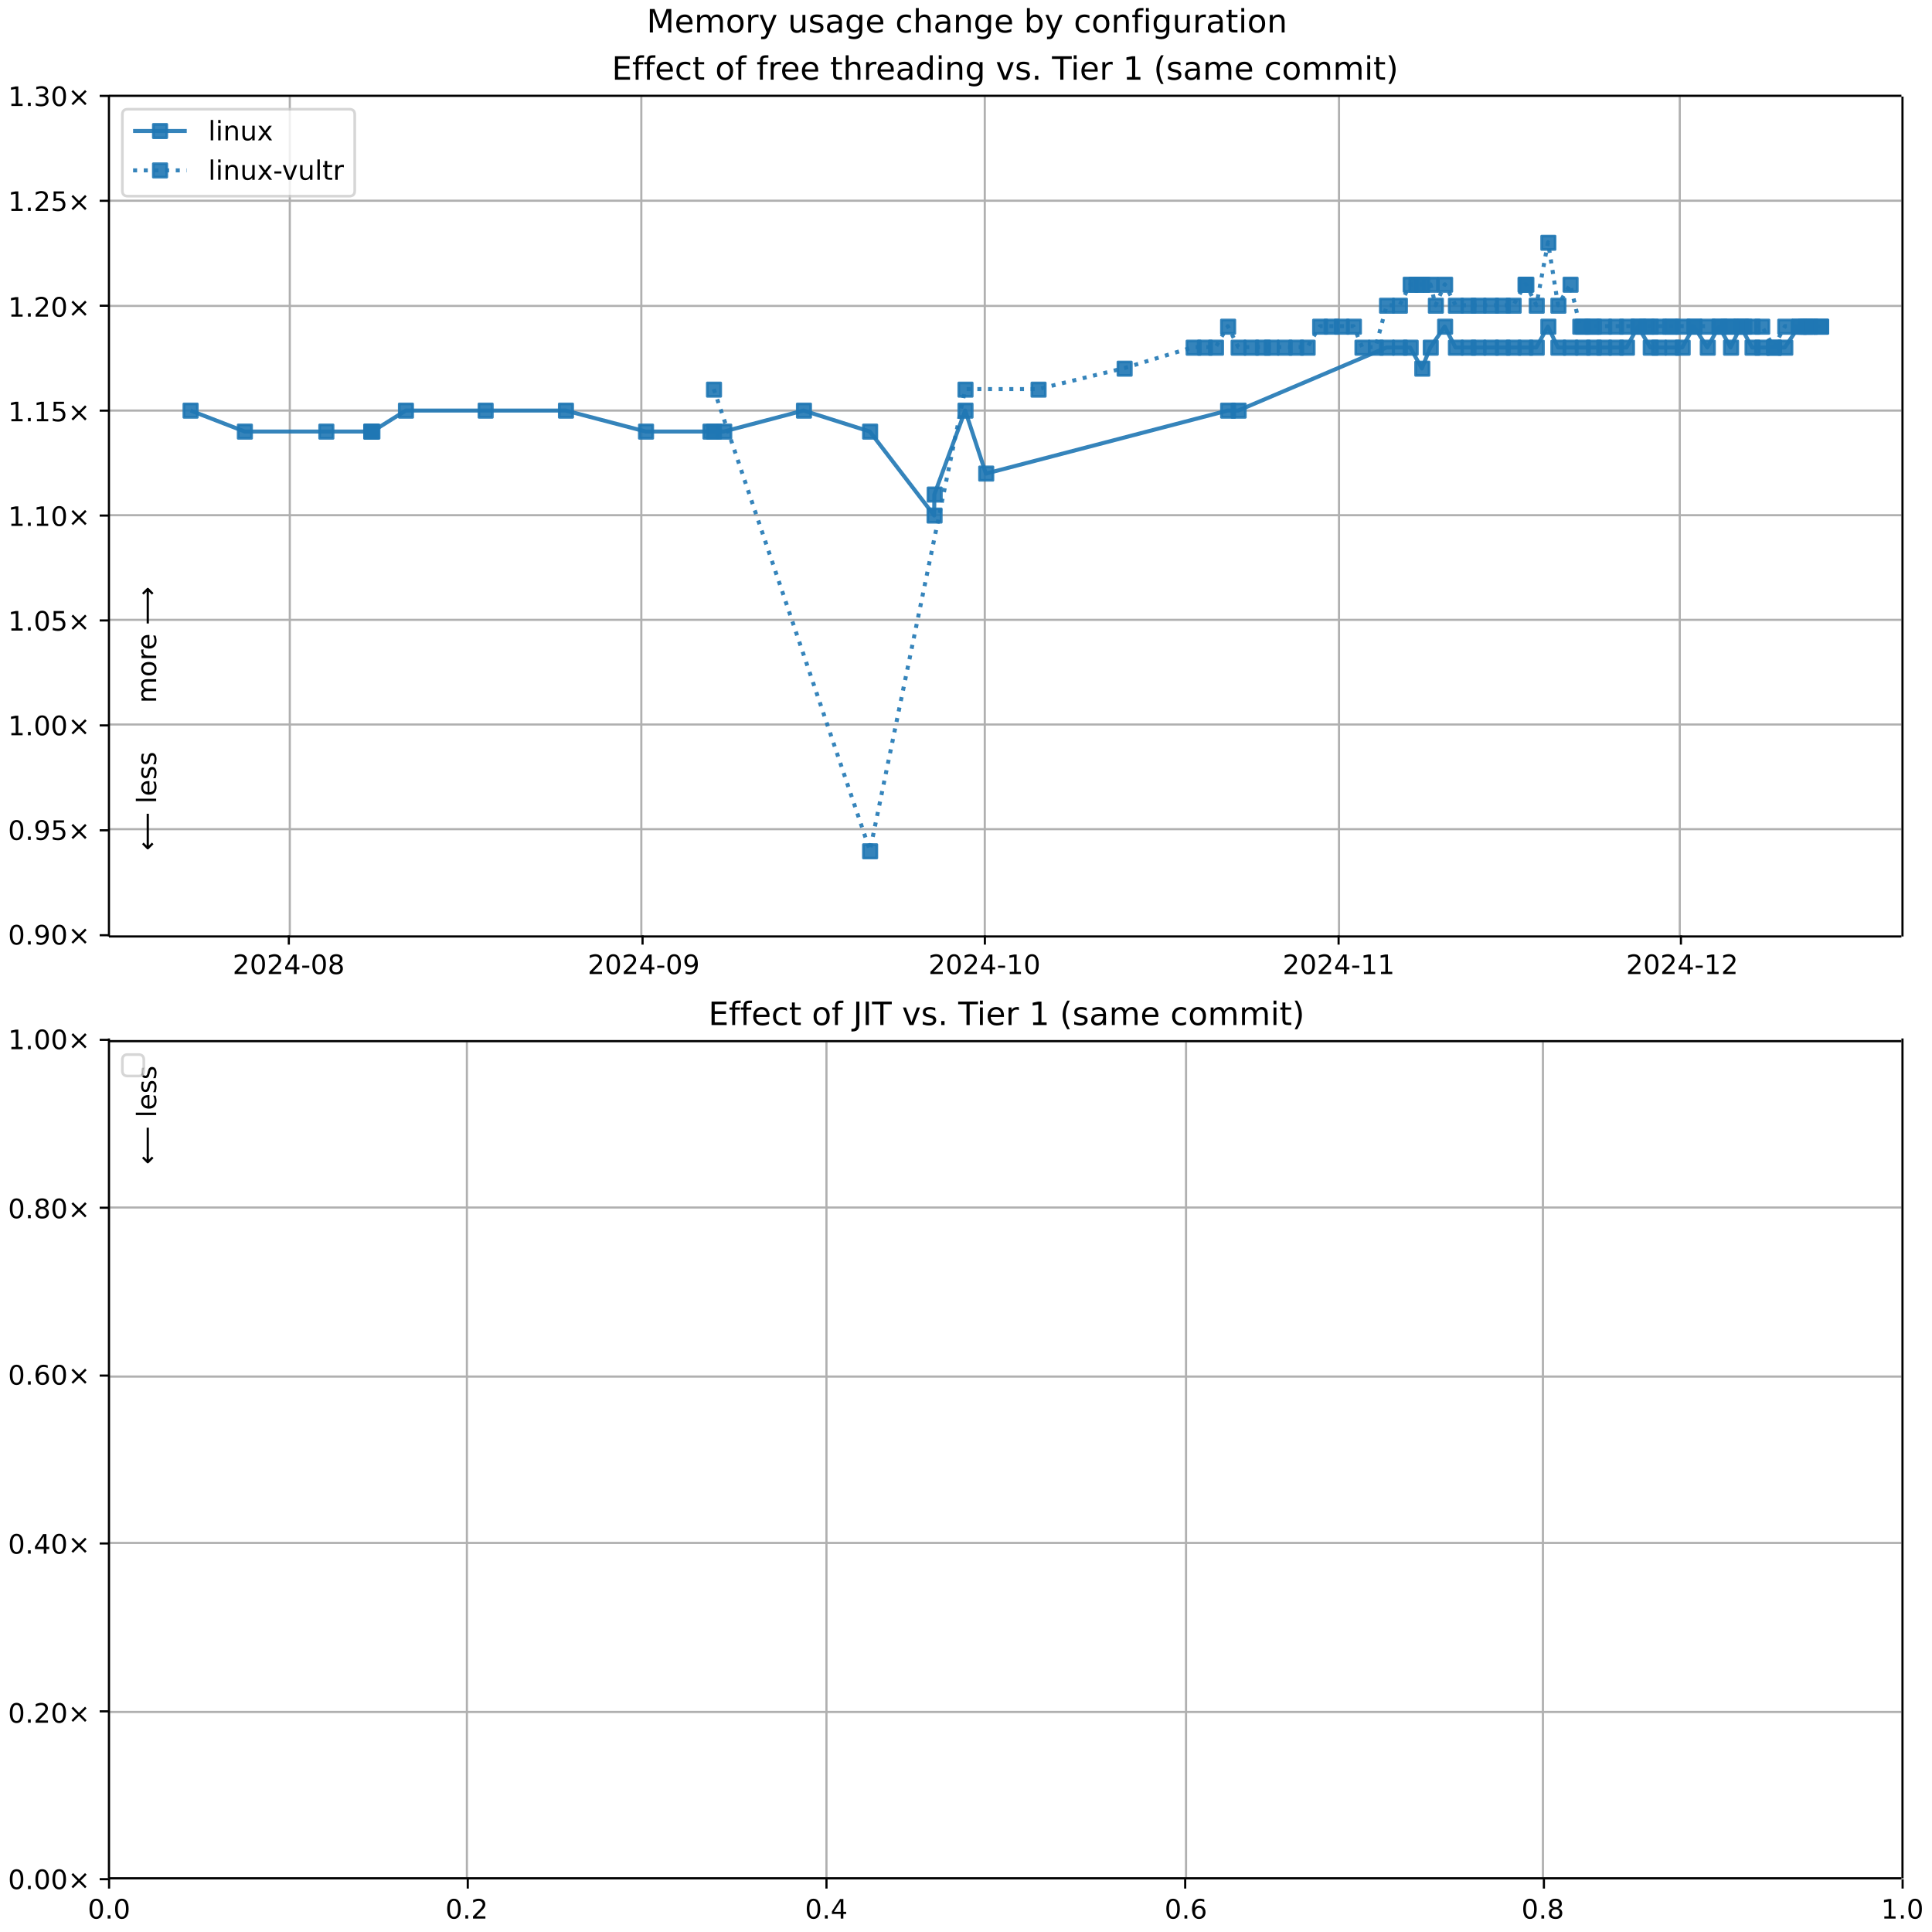
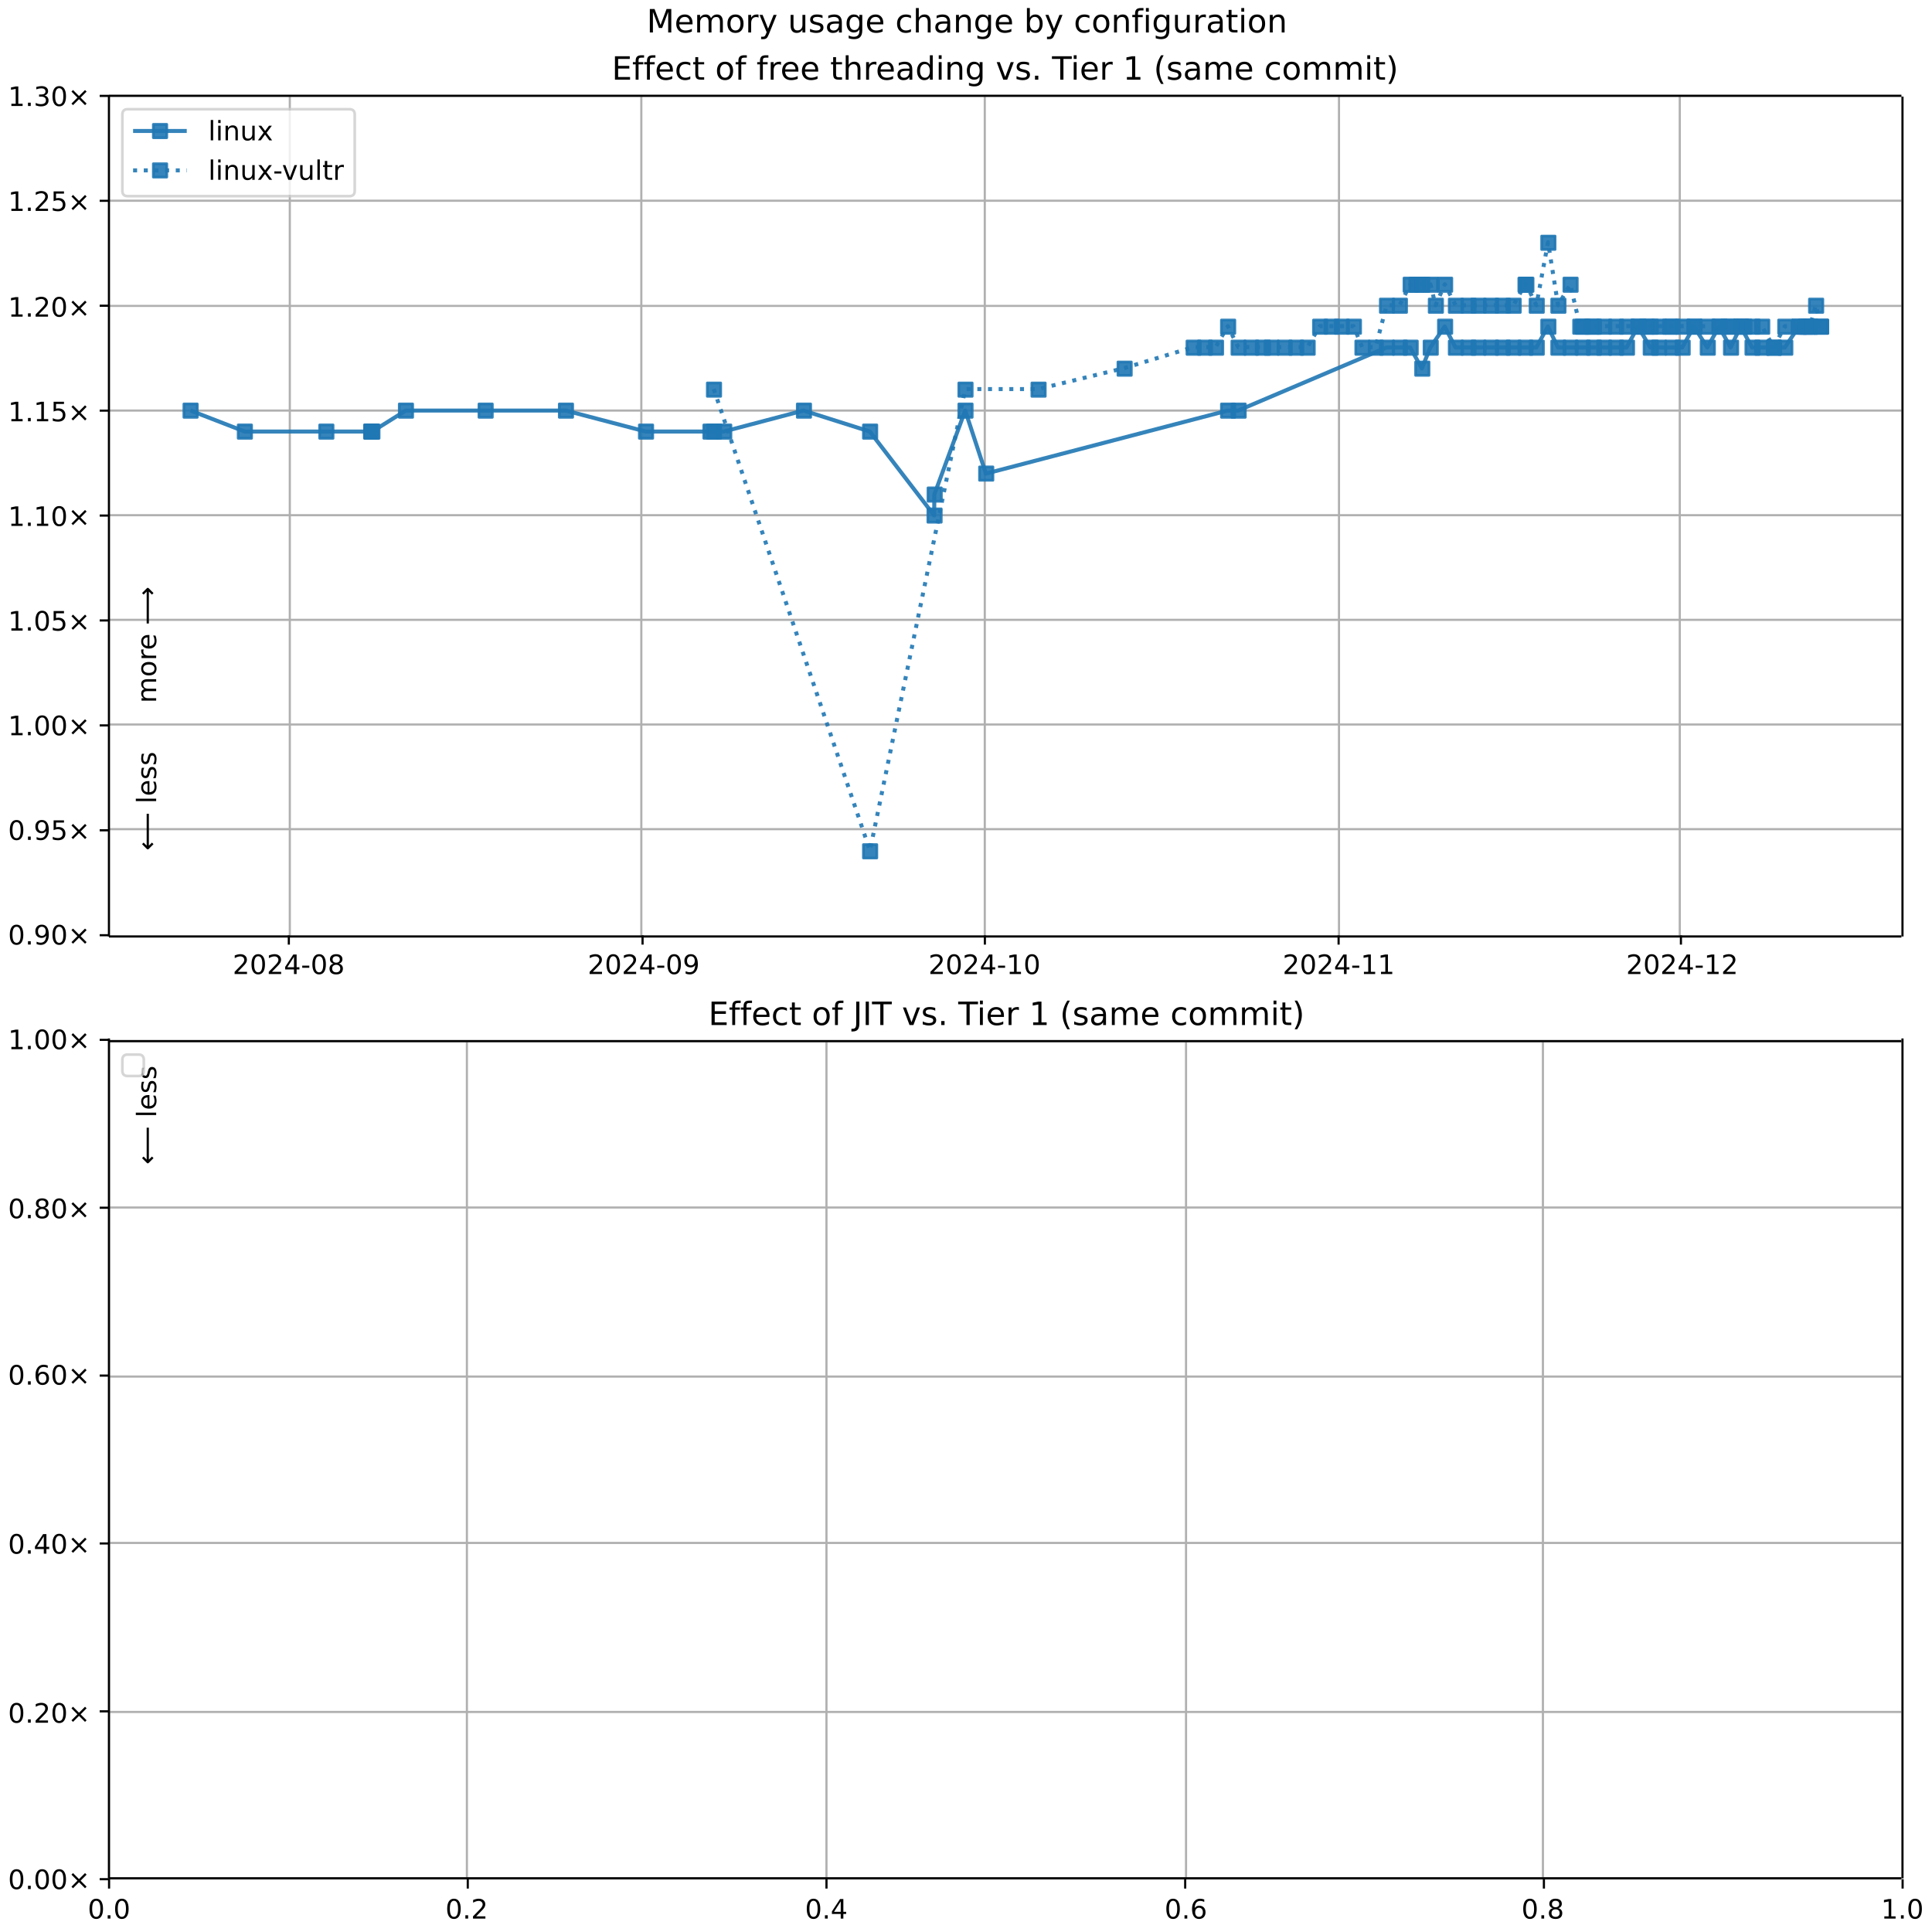
<svg xmlns="http://www.w3.org/2000/svg" xmlns:xlink="http://www.w3.org/1999/xlink" width="720pt" height="720pt" version="1.1" viewBox="0 0 720 720">
  <defs>
    <style type="text/css">*{stroke-linejoin: round; stroke-linecap: butt}</style>
  </defs>
  <path d="m0 720h720v-720h-720z" fill="#fff" />
  <path d="m40.6 349h668v-313h-668z" fill="#fff" />
  <path d="m108 349v-313" clip-path="url(#d)" fill="none" stroke="#b0b0b0" stroke-linecap="square" stroke-width=".8" />
  <defs>
    <path id="k" d="m0 0v3.5" stroke="#000" stroke-width=".8" />
  </defs>
  <use x="107.639" y="348.529" stroke="#000000" stroke-width=".8" xlink:href="#k" />
  <g transform="translate(86.7 363) scale(.1 -.1)">
    <defs>
      <path id="i" transform="scale(.0156)" d="m1228 531h2203v-531h-2962v531q359 372 979 998 621 627 780 809 303 340 423 576 121 236 121 464 0 372-261 606-261 235-680 235-297 0-627-103-329-103-704-313v638q381 153 712 231 332 78 607 78 725 0 1156-363 431-362 431-968 0-288-108-546-107-257-392-607-78-91-497-524-418-433-1181-1211z" />
      <path id="b" transform="scale(.0156)" d="m2034 4250q-487 0-733-480-245-479-245-1442 0-959 245-1439 246-480 733-480 491 0 736 480 246 480 246 1439 0 963-246 1442-245 480-736 480zm0 500q785 0 1199-621 414-620 414-1801 0-1178-414-1799-414-620-1199-620-784 0-1198 620-414 621-414 1799 0 1181 414 1801 414 621 1198 621z" />
      <path id="s" transform="scale(.0156)" d="m2419 4116-1594-2491h1594v2491zm-166 550h794v-3041h666v-525h-666v-1100h-628v1100h-2106v609l1940 2957z" />
      <path id="w" transform="scale(.0156)" d="m313 2009h1684v-512h-1684v512z" />
      <path id="ae" transform="scale(.0156)" d="m2034 2216q-450 0-708-241-257-241-257-662 0-422 257-663 258-241 708-241t709 242q260 243 260 662 0 421-258 662-257 241-711 241zm-631 268q-406 100-633 378-226 279-226 679 0 559 398 884 399 325 1092 325 697 0 1094-325t397-884q0-400-227-679-226-278-629-378 456-106 710-416 255-309 255-755 0-679-414-1042-414-362-1186-362-771 0-1186 362-414 363-414 1042 0 446 256 755 257 310 713 416zm-231 997q0-362 226-565 227-203 636-203 407 0 636 203 230 203 230 565 0 363-230 566-229 203-636 203-409 0-636-203-226-203-226-566z" />
    </defs>
    <use xlink:href="#i" />
    <use x="63.623" xlink:href="#b" />
    <use x="127.246" xlink:href="#i" />
    <use x="190.869" xlink:href="#s" />
    <use x="254.492" xlink:href="#w" />
    <use x="290.576" xlink:href="#b" />
    <use x="354.199" xlink:href="#ae" />
  </g>
  <path d="m239 349v-313" clip-path="url(#d)" fill="none" stroke="#b0b0b0" stroke-linecap="square" stroke-width=".8" />
  <use x="239.463" y="348.529" stroke="#000000" stroke-width=".8" xlink:href="#k" />
  <g transform="translate(219 363) scale(.1 -.1)">
    <defs>
      <path id="ad" transform="scale(.0156)" d="m703 97v575q238-113 481-172 244-59 479-59 625 0 954 420 330 420 377 1277-181-269-460-413-278-144-615-144-700 0-1108 423-408 424-408 1159 0 718 425 1152 425 435 1131 435 810 0 1236-621 427-620 427-1801 0-1103-524-1761-523-658-1407-658-238 0-482 47-243 47-506 141zm1256 1978q425 0 673 290 249 291 249 798 0 503-249 795-248 292-673 292t-673-292-248-795q0-507 248-798 248-290 673-290z" />
    </defs>
    <use xlink:href="#i" />
    <use x="63.623" xlink:href="#b" />
    <use x="127.246" xlink:href="#i" />
    <use x="190.869" xlink:href="#s" />
    <use x="254.492" xlink:href="#w" />
    <use x="290.576" xlink:href="#b" />
    <use x="354.199" xlink:href="#ad" />
  </g>
  <path d="m367 349v-313" clip-path="url(#d)" fill="none" stroke="#b0b0b0" stroke-linecap="square" stroke-width=".8" />
  <use x="367.034" y="348.529" stroke="#000000" stroke-width=".8" xlink:href="#k" />
  <g transform="translate(346 363) scale(.1 -.1)">
    <defs>
      <path id="e" transform="scale(.0156)" d="m794 531h1031v3560l-1122-225v575l1116 225h631v-4135h1031v-531h-2687v531z" />
    </defs>
    <use xlink:href="#i" />
    <use x="63.623" xlink:href="#b" />
    <use x="127.246" xlink:href="#i" />
    <use x="190.869" xlink:href="#s" />
    <use x="254.492" xlink:href="#w" />
    <use x="290.576" xlink:href="#e" />
    <use x="354.199" xlink:href="#b" />
  </g>
  <path d="m499 349v-313" clip-path="url(#d)" fill="none" stroke="#b0b0b0" stroke-linecap="square" stroke-width=".8" />
  <use x="498.858" y="348.529" stroke="#000000" stroke-width=".8" xlink:href="#k" />
  <g transform="translate(478 363) scale(.1 -.1)">
    <use xlink:href="#i" />
    <use x="63.623" xlink:href="#b" />
    <use x="127.246" xlink:href="#i" />
    <use x="190.869" xlink:href="#s" />
    <use x="254.492" xlink:href="#w" />
    <use x="290.576" xlink:href="#e" />
    <use x="354.199" xlink:href="#e" />
  </g>
  <path d="m626 349v-313" clip-path="url(#d)" fill="none" stroke="#b0b0b0" stroke-linecap="square" stroke-width=".8" />
  <use x="626.43" y="348.529" stroke="#000000" stroke-width=".8" xlink:href="#k" />
  <g transform="translate(606 363) scale(.1 -.1)">
    <use xlink:href="#i" />
    <use x="63.623" xlink:href="#b" />
    <use x="127.246" xlink:href="#i" />
    <use x="190.869" xlink:href="#s" />
    <use x="254.492" xlink:href="#w" />
    <use x="290.576" xlink:href="#e" />
    <use x="354.199" xlink:href="#i" />
  </g>
  <path d="m40.6 349h668" clip-path="url(#d)" fill="none" stroke="#b0b0b0" stroke-linecap="square" stroke-width=".8" />
  <defs>
    <path id="g" d="m0 0h-3.5" stroke="#000" stroke-width=".8" />
  </defs>
  <use x="40.646" y="348.529" stroke="#000000" stroke-width=".8" xlink:href="#g" />
  <g transform="translate(3 352) scale(.1 -.1)">
    <defs>
      <path id="c" transform="scale(.0156)" d="m684 794h660v-794h-660v794z" />
      <path id="h" transform="scale(.0156)" d="m4488 3438-1429-1435 1429-1428-372-378-1435 1434-1434-1434-369 378 1425 1428-1425 1435 369 378 1434-1435 1435 1435 372-378z" />
    </defs>
    <use xlink:href="#b" />
    <use x="63.623" xlink:href="#c" />
    <use x="95.41" xlink:href="#ad" />
    <use x="159.033" xlink:href="#b" />
    <use x="222.656" xlink:href="#h" />
  </g>
  <path d="m40.6 309h668" clip-path="url(#d)" fill="none" stroke="#b0b0b0" stroke-linecap="square" stroke-width=".8" />
  <use x="40.646" y="309.429" stroke="#000000" stroke-width=".8" xlink:href="#g" />
  <g transform="translate(3 313) scale(.1 -.1)">
    <defs>
      <path id="aa" transform="scale(.0156)" d="m691 4666h2478v-532h-1900v-1143q137 47 274 70 138 23 276 23 781 0 1237-428 457-428 457-1159 0-753-469-1171-469-417-1322-417-294 0-599 50-304 50-629 150v635q281-153 581-228t634-75q541 0 856 284 316 284 316 772 0 487-316 771-315 285-856 285-253 0-505-56-251-56-513-175v2344z" />
    </defs>
    <use xlink:href="#b" />
    <use x="63.623" xlink:href="#c" />
    <use x="95.41" xlink:href="#ad" />
    <use x="159.033" xlink:href="#aa" />
    <use x="222.656" xlink:href="#h" />
  </g>
  <path d="m40.6 270h668" clip-path="url(#d)" fill="none" stroke="#b0b0b0" stroke-linecap="square" stroke-width=".8" />
  <use x="40.646" y="270.33" stroke="#000000" stroke-width=".8" xlink:href="#g" />
  <g transform="translate(3 274) scale(.1 -.1)">
    <use xlink:href="#e" />
    <use x="63.623" xlink:href="#c" />
    <use x="95.41" xlink:href="#b" />
    <use x="159.033" xlink:href="#b" />
    <use x="222.656" xlink:href="#h" />
  </g>
  <path d="m40.6 231h668" clip-path="url(#d)" fill="none" stroke="#b0b0b0" stroke-linecap="square" stroke-width=".8" />
  <use x="40.646" y="231.23" stroke="#000000" stroke-width=".8" xlink:href="#g" />
  <g transform="translate(3 235) scale(.1 -.1)">
    <use xlink:href="#e" />
    <use x="63.623" xlink:href="#c" />
    <use x="95.41" xlink:href="#b" />
    <use x="159.033" xlink:href="#aa" />
    <use x="222.656" xlink:href="#h" />
  </g>
  <path d="m40.6 192h668" clip-path="url(#d)" fill="none" stroke="#b0b0b0" stroke-linecap="square" stroke-width=".8" />
  <use x="40.646" y="192.131" stroke="#000000" stroke-width=".8" xlink:href="#g" />
  <g transform="translate(3 196) scale(.1 -.1)">
    <use xlink:href="#e" />
    <use x="63.623" xlink:href="#c" />
    <use x="95.41" xlink:href="#e" />
    <use x="159.033" xlink:href="#b" />
    <use x="222.656" xlink:href="#h" />
  </g>
  <path d="m40.6 153h668" clip-path="url(#d)" fill="none" stroke="#b0b0b0" stroke-linecap="square" stroke-width=".8" />
  <use x="40.646" y="153.031" stroke="#000000" stroke-width=".8" xlink:href="#g" />
  <g transform="translate(3 157) scale(.1 -.1)">
    <use xlink:href="#e" />
    <use x="63.623" xlink:href="#c" />
    <use x="95.41" xlink:href="#e" />
    <use x="159.033" xlink:href="#aa" />
    <use x="222.656" xlink:href="#h" />
  </g>
  <path d="m40.6 114h668" clip-path="url(#d)" fill="none" stroke="#b0b0b0" stroke-linecap="square" stroke-width=".8" />
  <use x="40.646" y="113.932" stroke="#000000" stroke-width=".8" xlink:href="#g" />
  <g transform="translate(3 118) scale(.1 -.1)">
    <use xlink:href="#e" />
    <use x="63.623" xlink:href="#c" />
    <use x="95.41" xlink:href="#i" />
    <use x="159.033" xlink:href="#b" />
    <use x="222.656" xlink:href="#h" />
  </g>
  <path d="m40.6 74.8h668" clip-path="url(#d)" fill="none" stroke="#b0b0b0" stroke-linecap="square" stroke-width=".8" />
  <use x="40.646" y="74.832" stroke="#000000" stroke-width=".8" xlink:href="#g" />
  <g transform="translate(3 78.6) scale(.1 -.1)">
    <use xlink:href="#e" />
    <use x="63.623" xlink:href="#c" />
    <use x="95.41" xlink:href="#i" />
    <use x="159.033" xlink:href="#aa" />
    <use x="222.656" xlink:href="#h" />
  </g>
  <path d="m40.6 35.7h668" clip-path="url(#d)" fill="none" stroke="#b0b0b0" stroke-linecap="square" stroke-width=".8" />
  <use x="40.646" y="35.733" stroke="#000000" stroke-width=".8" xlink:href="#g" />
  <g transform="translate(3 39.5) scale(.1 -.1)">
    <defs>
      <path id="at" transform="scale(.0156)" d="m2597 2516q453-97 707-404 255-306 255-756 0-690-475-1069-475-378-1350-378-293 0-604 58t-642 174v609q262-153 574-231 313-78 654-78 593 0 904 234t311 681q0 413-289 645-289 233-804 233h-544v519h569q465 0 712 186t247 536q0 359-255 551-254 193-729 193-260 0-557-57-297-56-653-174v562q360 100 674 150t592 50q719 0 1137-327 419-326 419-882 0-388-222-655t-631-370z" />
    </defs>
    <use xlink:href="#e" />
    <use x="63.623" xlink:href="#c" />
    <use x="95.41" xlink:href="#at" />
    <use x="159.033" xlink:href="#b" />
    <use x="222.656" xlink:href="#h" />
  </g>
  <path d="m71 153 20.2 7.82h30.4 16.7 0.027 0.405l12.5-7.82h29.7 29.9l29.8 7.82h24 1.31 3.81l29.7-7.82 24.7 7.82 24 31.3 0.045-7.82 11.5-31.3 7.72 23.5 90.1-23.5h3.91l55.3-23.5h4.8 4.02l4.34 7.82 3.14-7.82 5.36-7.82 4.03 7.82h4.69 3.76 4.67 4.36 4.03 4.42 4.18l4.33-7.82 3.75 7.82h4.53 4.55 4.15 3.83 4.43 4.05l4.29-7.82 4.57 7.82h3.1 4.96 3.83l4.4-7.82 4.96 7.82 4.4-7.82 4.27 7.82 3.76-7.82 4.25 7.82h3.6 4.39 4.21l5.25-7.82h4.1 3.99" clip-path="url(#d)" fill="none" stroke="#1f77b4" stroke-linecap="square" stroke-opacity=".9" stroke-width="1.5" />
  <defs>
    <path id="a" d="m-2.5 2.5h5v-5h-5z" stroke="#1f77b4" stroke-opacity=".9" />
  </defs>
  <g clip-path="url(#d)" fill="#1f77b4" fill-opacity=".9" stroke="#1f77b4" stroke-opacity=".9">
    <use x="71.027" y="153.031" xlink:href="#a" />
    <use x="91.26" y="160.851" xlink:href="#a" />
    <use x="121.624" y="160.851" xlink:href="#a" />
    <use x="138.354" y="160.851" xlink:href="#a" />
    <use x="138.381" y="160.851" xlink:href="#a" />
    <use x="138.786" y="160.851" xlink:href="#a" />
    <use x="151.289" y="153.031" xlink:href="#a" />
    <use x="180.987" y="153.031" xlink:href="#a" />
    <use x="210.92" y="153.031" xlink:href="#a" />
    <use x="240.754" y="160.851" xlink:href="#a" />
    <use x="264.777" y="160.851" xlink:href="#a" />
    <use x="266.086" y="160.851" xlink:href="#a" />
    <use x="269.9" y="160.851" xlink:href="#a" />
    <use x="299.616" y="153.031" xlink:href="#a" />
    <use x="324.268" y="160.851" xlink:href="#a" />
    <use x="348.286" y="192.131" xlink:href="#a" />
    <use x="348.331" y="184.311" xlink:href="#a" />
    <use x="359.816" y="153.031" xlink:href="#a" />
    <use x="367.539" y="176.491" xlink:href="#a" />
    <use x="457.686" y="153.031" xlink:href="#a" />
    <use x="461.598" y="153.031" xlink:href="#a" />
    <use x="516.896" y="129.572" xlink:href="#a" />
    <use x="521.697" y="129.572" xlink:href="#a" />
    <use x="525.713" y="129.572" xlink:href="#a" />
    <use x="530.052" y="137.391" xlink:href="#a" />
    <use x="533.196" y="129.572" xlink:href="#a" />
    <use x="538.552" y="121.752" xlink:href="#a" />
    <use x="542.578" y="129.572" xlink:href="#a" />
    <use x="547.264" y="129.572" xlink:href="#a" />
    <use x="551.02" y="129.572" xlink:href="#a" />
    <use x="555.69" y="129.572" xlink:href="#a" />
    <use x="560.054" y="129.572" xlink:href="#a" />
    <use x="564.088" y="129.572" xlink:href="#a" />
    <use x="568.513" y="129.572" xlink:href="#a" />
    <use x="572.695" y="129.572" xlink:href="#a" />
    <use x="577.029" y="121.752" xlink:href="#a" />
    <use x="580.774" y="129.572" xlink:href="#a" />
    <use x="585.308" y="129.572" xlink:href="#a" />
    <use x="589.86" y="129.572" xlink:href="#a" />
    <use x="594.014" y="129.572" xlink:href="#a" />
    <use x="597.847" y="129.572" xlink:href="#a" />
    <use x="602.282" y="129.572" xlink:href="#a" />
    <use x="606.331" y="129.572" xlink:href="#a" />
    <use x="610.619" y="121.752" xlink:href="#a" />
    <use x="615.187" y="129.572" xlink:href="#a" />
    <use x="618.289" y="129.572" xlink:href="#a" />
    <use x="623.251" y="129.572" xlink:href="#a" />
    <use x="627.078" y="129.572" xlink:href="#a" />
    <use x="631.478" y="121.752" xlink:href="#a" />
    <use x="636.442" y="129.572" xlink:href="#a" />
    <use x="640.841" y="121.752" xlink:href="#a" />
    <use x="645.108" y="129.572" xlink:href="#a" />
    <use x="648.872" y="121.752" xlink:href="#a" />
    <use x="653.125" y="129.572" xlink:href="#a" />
    <use x="656.724" y="129.572" xlink:href="#a" />
    <use x="661.118" y="129.572" xlink:href="#a" />
    <use x="665.325" y="129.572" xlink:href="#a" />
    <use x="670.578" y="121.752" xlink:href="#a" />
    <use x="674.678" y="121.752" xlink:href="#a" />
    <use x="678.666" y="121.752" xlink:href="#a" />
  </g>
  <g stroke="#1f77b4" stroke-opacity=".9">
-     <path d="m266 145 58.2 172 35.5-172h27.2l32.1-7.82 25.7-7.82h4.2 4.14l4.52-7.82 3.91 7.82h4.74 4.32 3.26 4.86 4.3 4.24l4.67-7.82h4.25 3.82 4.51l3.19 7.82h5l4.15-15.6h4.8l4.02-7.82h2.17 2.17 3.14l1.91 7.82 3.44-7.82 4.03 7.82h4.69 3.76 4.67 4.36 4.03l4.42-7.82h0.321l3.86 7.82 4.33-23.5 3.75 23.5 4.53-7.82 3.63 15.6h0.927 3.46 0.696 3.83 4.43 4.05 4.29 3.1 1.47 3.1 4.13 0.836 3.83 4.4 4.96 4.4 3.22 1.05 3.76 1.22 3.03 3.6l4.39 7.82 4.21-7.82h5.25 2.36 0.736 1.01 3.99" clip-path="url(#d)" fill="none" stroke-dasharray="1.5,2.475" stroke-width="1.5" />
+     <path d="m266 145 58.2 172 35.5-172h27.2l32.1-7.82 25.7-7.82h4.2 4.14l4.52-7.82 3.91 7.82h4.74 4.32 3.26 4.86 4.3 4.24l4.67-7.82h4.25 3.82 4.51l3.19 7.82h5l4.15-15.6h4.8l4.02-7.82h2.17 2.17 3.14l1.91 7.82 3.44-7.82 4.03 7.82h4.69 3.76 4.67 4.36 4.03l4.42-7.82h0.321l3.86 7.82 4.33-23.5 3.75 23.5 4.53-7.82 3.63 15.6h0.927 3.46 0.696 3.83 4.43 4.05 4.29 3.1 1.47 3.1 4.13 0.836 3.83 4.4 4.96 4.4 3.22 1.05 3.76 1.22 3.03 3.6l4.39 7.82 4.21-7.82h5.25 2.36 0.736 1.01l2.14-7.82 1.85 7.82" clip-path="url(#d)" fill="none" stroke-dasharray="1.5,2.475" stroke-width="1.5" />
    <g clip-path="url(#d)" fill="#1f77b4" fill-opacity=".9">
      <use x="266.086" y="145.211" xlink:href="#a" />
      <use x="324.268" y="317.249" xlink:href="#a" />
      <use x="359.816" y="145.211" xlink:href="#a" />
      <use x="387.046" y="145.211" xlink:href="#a" />
      <use x="419.119" y="137.391" xlink:href="#a" />
      <use x="444.833" y="129.572" xlink:href="#a" />
      <use x="449.031" y="129.572" xlink:href="#a" />
      <use x="453.169" y="129.572" xlink:href="#a" />
      <use x="457.686" y="121.752" xlink:href="#a" />
      <use x="461.598" y="129.572" xlink:href="#a" />
      <use x="466.339" y="129.572" xlink:href="#a" />
      <use x="470.66" y="129.572" xlink:href="#a" />
      <use x="473.92" y="129.572" xlink:href="#a" />
      <use x="478.779" y="129.572" xlink:href="#a" />
      <use x="483.077" y="129.572" xlink:href="#a" />
      <use x="487.322" y="129.572" xlink:href="#a" />
      <use x="491.987" y="121.752" xlink:href="#a" />
      <use x="496.238" y="121.752" xlink:href="#a" />
      <use x="500.053" y="121.752" xlink:href="#a" />
      <use x="504.561" y="121.752" xlink:href="#a" />
      <use x="507.751" y="129.572" xlink:href="#a" />
      <use x="512.746" y="129.572" xlink:href="#a" />
      <use x="516.896" y="113.932" xlink:href="#a" />
      <use x="521.697" y="113.932" xlink:href="#a" />
      <use x="525.713" y="106.112" xlink:href="#a" />
      <use x="527.882" y="106.112" xlink:href="#a" />
      <use x="530.052" y="106.112" xlink:href="#a" />
      <use x="533.196" y="106.112" xlink:href="#a" />
      <use x="535.109" y="113.932" xlink:href="#a" />
      <use x="538.552" y="106.112" xlink:href="#a" />
      <use x="542.578" y="113.932" xlink:href="#a" />
      <use x="547.264" y="113.932" xlink:href="#a" />
      <use x="551.02" y="113.932" xlink:href="#a" />
      <use x="555.69" y="113.932" xlink:href="#a" />
      <use x="560.054" y="113.932" xlink:href="#a" />
      <use x="564.088" y="113.932" xlink:href="#a" />
      <use x="568.513" y="106.112" xlink:href="#a" />
      <use x="568.834" y="106.112" xlink:href="#a" />
      <use x="572.695" y="113.932" xlink:href="#a" />
      <use x="577.029" y="90.472" xlink:href="#a" />
      <use x="580.774" y="113.932" xlink:href="#a" />
      <use x="585.308" y="106.112" xlink:href="#a" />
      <use x="588.933" y="121.752" xlink:href="#a" />
      <use x="589.86" y="121.752" xlink:href="#a" />
      <use x="593.318" y="121.752" xlink:href="#a" />
      <use x="594.014" y="121.752" xlink:href="#a" />
      <use x="597.847" y="121.752" xlink:href="#a" />
      <use x="602.282" y="121.752" xlink:href="#a" />
      <use x="606.331" y="121.752" xlink:href="#a" />
      <use x="610.619" y="121.752" xlink:href="#a" />
      <use x="613.716" y="121.752" xlink:href="#a" />
      <use x="615.187" y="121.752" xlink:href="#a" />
      <use x="618.289" y="121.752" xlink:href="#a" />
      <use x="622.416" y="121.752" xlink:href="#a" />
      <use x="623.251" y="121.752" xlink:href="#a" />
      <use x="627.078" y="121.752" xlink:href="#a" />
      <use x="631.478" y="121.752" xlink:href="#a" />
      <use x="636.442" y="121.752" xlink:href="#a" />
      <use x="640.841" y="121.752" xlink:href="#a" />
      <use x="644.062" y="121.752" xlink:href="#a" />
      <use x="645.108" y="121.752" xlink:href="#a" />
      <use x="648.872" y="121.752" xlink:href="#a" />
      <use x="650.093" y="121.752" xlink:href="#a" />
      <use x="653.125" y="121.752" xlink:href="#a" />
      <use x="656.724" y="121.752" xlink:href="#a" />
      <use x="661.118" y="129.572" xlink:href="#a" />
      <use x="665.325" y="121.752" xlink:href="#a" />
      <use x="670.578" y="121.752" xlink:href="#a" />
      <use x="672.935" y="121.752" xlink:href="#a" />
      <use x="673.671" y="121.752" xlink:href="#a" />
      <use x="674.678" y="121.752" xlink:href="#a" />
+       <use x="676.816" y="113.932" xlink:href="#a" />
      <use x="678.666" y="121.752" xlink:href="#a" />
    </g>
  </g>
  <path d="m40.6 349v-313" fill="none" stroke="#000" stroke-linecap="square" stroke-width=".8" />
  <path d="m709 349v-313" fill="none" stroke="#000" stroke-linecap="square" stroke-width=".8" />
  <path d="m40.6 349h668" fill="none" stroke="#000" stroke-linecap="square" stroke-width=".8" />
  <path d="m40.6 35.7h668" fill="none" stroke="#000" stroke-linecap="square" stroke-width=".8" />
  <g clip-path="url(#d)">
    <g transform="translate(58.2 262) rotate(-90) scale(.1 -.1)">
      <defs>
        <path id="o" transform="scale(.0156)" d="m3328 2828q216 388 516 572t706 184q547 0 844-383 297-382 297-1088v-2113h-578v2094q0 503-179 746-178 244-543 244-447 0-707-297-259-296-259-809v-1978h-578v2094q0 506-178 748t-550 242q-441 0-701-298-259-298-259-808v-1978h-578v3500h578v-544q197 322 472 475t653 153q382 0 649-194 267-193 395-562z" />
        <path id="n" transform="scale(.0156)" d="m1959 3097q-462 0-731-361t-269-989 267-989q268-361 733-361 460 0 728 362 269 363 269 988 0 622-269 986-268 364-728 364zm0 487q750 0 1178-488 429-487 429-1349 0-859-429-1349-428-489-1178-489-753 0-1180 489-426 490-426 1349 0 862 426 1349 427 488 1180 488z" />
        <path id="m" transform="scale(.0156)" d="m2631 2963q-97 56-211 82-114 27-251 27-488 0-749-317t-261-911v-1844h-578v3500h578v-544q182 319 472 473 291 155 707 155 59 0 131-8 72-7 159-23l3-590z" />
        <path id="f" transform="scale(.0156)" d="m3597 1894v-281h-2644q38-594 358-905t892-311q331 0 642 81t618 244v-544q-310-131-635-200t-659-69q-838 0-1327 487-489 488-489 1320 0 859 464 1363 464 505 1252 505 706 0 1117-455 411-454 411-1235zm-575 169q-6 471-264 752-258 282-683 282-481 0-770-272t-333-766l2050 4z" />
        <path id="am" transform="scale(.0156)" d="m8863 2147v-281l-1229-1228-375 375 729 728h-7622v531h7622l-729 728 375 375 1229-1228z" />
      </defs>
      <use xlink:href="#o" />
      <use x="97.412" xlink:href="#n" />
      <use x="158.594" xlink:href="#m" />
      <use x="197.457" xlink:href="#f" />
      <use x="258.98" xlink:href="#DejaVuSans-20" />
      <use x="290.768" xlink:href="#am" />
    </g>
  </g>
  <g clip-path="url(#d)">
    <g transform="translate(58.2 317) rotate(-90) scale(.1 -.1)">
      <defs>
        <path id="an" transform="scale(.0156)" d="m313 1866v281l1228 1228 375-375-728-728h7621v-531h-7621l728-728-375-375-1228 1228z" />
        <path id="y" transform="scale(.0156)" d="m603 4863h575v-4863h-575v4863z" />
        <path id="l" transform="scale(.0156)" d="m2834 3397v-544q-243 125-506 187-262 63-544 63-428 0-642-131t-214-394q0-200 153-314t616-217l197-44q612-131 870-370t258-667q0-488-386-773-386-284-1061-284-281 0-586 55t-642 164v594q319-166 628-249 309-82 613-82 406 0 624 139 219 139 219 392 0 234-158 359-157 125-692 241l-200 47q-534 112-772 345-237 233-237 639 0 494 350 762 350 269 994 269 318 0 599-47 282-46 519-140z" />
      </defs>
      <use xlink:href="#an" />
      <use x="143.359" xlink:href="#DejaVuSans-20" />
      <use x="175.146" xlink:href="#y" />
      <use x="202.93" xlink:href="#f" />
      <use x="264.453" xlink:href="#l" />
      <use x="316.553" xlink:href="#l" />
    </g>
  </g>
  <g transform="translate(228 29.7) scale(.12 -.12)">
    <defs>
      <path id="ai" transform="scale(.0156)" d="m628 4666h2950v-532h-2319v-1381h2222v-531h-2222v-1691h2375v-531h-3006v4666z" />
      <path id="q" transform="scale(.0156)" d="m2375 4863v-479h-550q-309 0-430-125-120-125-120-450v-309h947v-447h-947v-3053h-578v3053h-550v447h550v244q0 584 272 851 272 268 862 268h544z" />
      <path id="u" transform="scale(.0156)" d="m3122 3366v-538q-244 135-489 202t-495 67q-560 0-870-355-309-354-309-995t309-996q310-354 870-354 250 0 495 67t489 202v-532q-241-112-499-168-257-57-548-57-791 0-1257 497-465 497-465 1341 0 856 470 1346 471 491 1290 491 265 0 518-55 253-54 491-163z" />
      <path id="r" transform="scale(.0156)" d="m1172 4494v-994h1184v-447h-1184v-1900q0-428 117-550t477-122h590v-481h-590q-666 0-919 248-253 249-253 905v1900h-422v447h422v994h578z" />
      <path id="ah" transform="scale(.0156)" d="m3513 2113v-2113h-575v2094q0 497-194 743-194 247-581 247-466 0-735-297-269-296-269-809v-1978h-578v4863h578v-1907q207 316 486 472 280 156 646 156 603 0 912-373 310-373 310-1098z" />
      <path id="v" transform="scale(.0156)" d="m2194 1759q-697 0-966-159t-269-544q0-306 202-486 202-179 548-179 479 0 768 339t289 901v128h-572zm1147 238v-2e3h-575v531q-197-318-491-470t-719-152q-537 0-855 302-317 302-317 808 0 590 395 890 396 300 1180 300h807v57q0 397-261 614t-733 217q-300 0-585-72-284-72-546-216v532q315 122 612 182 297 61 578 61 760 0 1135-394 375-393 375-1193z" />
      <path id="ao" transform="scale(.0156)" d="m2906 2969v1894h575v-4863h-575v525q-181-312-458-464-276-152-664-152-634 0-1033 506-398 507-398 1332t398 1331q399 506 1033 506 388 0 664-152 277-151 458-463zm-1959-1222q0-634 261-995t717-361 718 361q263 361 263 995t-263 995q-262 361-718 361t-717-361-261-995z" />
      <path id="p" transform="scale(.0156)" d="m603 3500h575v-3500h-575v3500zm0 1363h575v-729h-575v729z" />
      <path id="t" transform="scale(.0156)" d="m3513 2113v-2113h-575v2094q0 497-194 743-194 247-581 247-466 0-735-297-269-296-269-809v-1978h-578v3500h578v-544q207 316 486 472 280 156 646 156 603 0 912-373 310-373 310-1098z" />
      <path id="z" transform="scale(.0156)" d="m2906 1791q0 625-258 968-257 344-723 344-462 0-720-344-258-343-258-968 0-622 258-966t720-344q466 0 723 344 258 344 258 966zm575-1357q0-893-397-1329-396-436-1215-436-303 0-572 45t-522 139v559q253-137 500-202 247-66 503-66 566 0 847 295t281 892v285q-178-310-456-463t-666-153q-643 0-1037 490-394 491-394 1301 0 812 394 1302 394 491 1037 491 388 0 666-153t456-462v531h575v-3066z" />
      <path id="ab" transform="scale(.0156)" d="m191 3500h609l1094-2937 1094 2937h609l-1313-3500h-781l-1312 3500z" />
      <path id="ac" transform="scale(.0156)" d="m-19 4666h3947v-532h-1656v-4134h-634v4134h-1657v532z" />
      <path id="al" transform="scale(.0156)" d="m1984 4856q-418-718-622-1422-203-703-203-1425 0-721 205-1429t620-1424h-500q-468 735-701 1444t-233 1409q0 697 231 1403 232 707 703 1444h500z" />
      <path id="ak" transform="scale(.0156)" d="m513 4856h500q468-737 701-1444 233-706 233-1403 0-700-233-1409t-701-1444h-500q415 716 620 1424t205 1429q0 722-205 1425-205 704-620 1422z" />
    </defs>
    <use xlink:href="#ai" />
    <use x="63.184" xlink:href="#q" />
    <use x="98.389" xlink:href="#q" />
    <use x="133.594" xlink:href="#f" />
    <use x="195.117" xlink:href="#u" />
    <use x="250.098" xlink:href="#r" />
    <use x="289.307" xlink:href="#DejaVuSans-20" />
    <use x="321.094" xlink:href="#n" />
    <use x="382.275" xlink:href="#q" />
    <use x="417.48" xlink:href="#DejaVuSans-20" />
    <use x="449.268" xlink:href="#q" />
    <use x="484.473" xlink:href="#m" />
    <use x="523.336" xlink:href="#f" />
    <use x="584.859" xlink:href="#f" />
    <use x="646.383" xlink:href="#DejaVuSans-20" />
    <use x="678.17" xlink:href="#r" />
    <use x="717.379" xlink:href="#ah" />
    <use x="780.758" xlink:href="#m" />
    <use x="819.621" xlink:href="#f" />
    <use x="881.145" xlink:href="#v" />
    <use x="942.424" xlink:href="#ao" />
    <use x="1005.9" xlink:href="#p" />
    <use x="1033.684" xlink:href="#t" />
    <use x="1097.062" xlink:href="#z" />
    <use x="1160.539" xlink:href="#DejaVuSans-20" />
    <use x="1192.326" xlink:href="#ab" />
    <use x="1251.506" xlink:href="#l" />
    <use x="1303.605" xlink:href="#c" />
    <use x="1335.393" xlink:href="#DejaVuSans-20" />
    <use x="1367.18" xlink:href="#ac" />
    <use x="1425.139" xlink:href="#p" />
    <use x="1452.922" xlink:href="#f" />
    <use x="1514.445" xlink:href="#m" />
    <use x="1555.559" xlink:href="#DejaVuSans-20" />
    <use x="1587.346" xlink:href="#e" />
    <use x="1650.969" xlink:href="#DejaVuSans-20" />
    <use x="1682.756" xlink:href="#al" />
    <use x="1721.77" xlink:href="#l" />
    <use x="1773.869" xlink:href="#v" />
    <use x="1835.148" xlink:href="#o" />
    <use x="1932.561" xlink:href="#f" />
    <use x="1994.084" xlink:href="#DejaVuSans-20" />
    <use x="2025.871" xlink:href="#u" />
    <use x="2080.852" xlink:href="#n" />
    <use x="2142.033" xlink:href="#o" />
    <use x="2239.445" xlink:href="#o" />
    <use x="2336.857" xlink:href="#p" />
    <use x="2364.641" xlink:href="#r" />
    <use x="2403.85" xlink:href="#ak" />
  </g>
  <path d="m47.6 73.1h82.6q2 0 2-2v-28.4q0-2-2-2h-82.6q-2 0-2 2v28.4q0 2 2 2z" fill="#fff" opacity=".8" stroke="#ccc" />
  <path d="m49.6 48.8h10 10" fill="none" stroke="#1f77b4" stroke-linecap="square" stroke-opacity=".9" stroke-width="1.5" />
  <use x="59.646" y="48.831" fill="#1f77b4" fill-opacity=".9" stroke="#1f77b4" stroke-opacity=".9" xlink:href="#a" />
  <g transform="translate(77.6 52.3) scale(.1 -.1)">
    <defs>
      <path id="x" transform="scale(.0156)" d="m544 1381v2119h575v-2097q0-497 193-746 194-248 582-248 465 0 735 297 271 297 271 810v1984h575v-3500h-575v538q-209-319-486-474-276-155-642-155-603 0-916 375-312 375-312 1097zm1447 2203z" />
      <path id="ag" transform="scale(.0156)" d="m3513 3500-1266-1703 1331-1797h-678l-1019 1375-1018-1375h-679l1360 1831-1244 1669h678l928-1247 928 1247h679z" />
    </defs>
    <use xlink:href="#y" />
    <use x="27.783" xlink:href="#p" />
    <use x="55.566" xlink:href="#t" />
    <use x="118.945" xlink:href="#x" />
    <use x="182.324" xlink:href="#ag" />
  </g>
  <path d="m49.6 63.5h10 10" fill="none" stroke="#1f77b4" stroke-dasharray="1.5,2.475" stroke-opacity=".9" stroke-width="1.5" />
  <use x="59.646" y="63.509" fill="#1f77b4" fill-opacity=".9" stroke="#1f77b4" stroke-opacity=".9" xlink:href="#a" />
  <g transform="translate(77.6 67) scale(.1 -.1)">
    <use xlink:href="#y" />
    <use x="27.783" xlink:href="#p" />
    <use x="55.566" xlink:href="#t" />
    <use x="118.945" xlink:href="#x" />
    <use x="182.324" xlink:href="#ag" />
    <use x="241.504" xlink:href="#w" />
    <use x="274.963" xlink:href="#ab" />
    <use x="334.143" xlink:href="#x" />
    <use x="397.521" xlink:href="#y" />
    <use x="425.305" xlink:href="#r" />
    <use x="464.514" xlink:href="#m" />
  </g>
  <path d="m40.6 700h668v-313h-668z" fill="#fff" />
  <path d="m40.6 700v-313" clip-path="url(#j)" fill="none" stroke="#b0b0b0" stroke-linecap="square" stroke-width=".8" />
  <use x="40.646" y="700.322" stroke="#000000" stroke-width=".8" xlink:href="#k" />
  <g transform="translate(32.7 715) scale(.1 -.1)">
    <use xlink:href="#b" />
    <use x="63.623" xlink:href="#c" />
    <use x="95.41" xlink:href="#b" />
  </g>
  <path d="m174 700v-313" clip-path="url(#j)" fill="none" stroke="#b0b0b0" stroke-linecap="square" stroke-width=".8" />
  <use x="174.326" y="700.322" stroke="#000000" stroke-width=".8" xlink:href="#k" />
  <g transform="translate(166 715) scale(.1 -.1)">
    <use xlink:href="#b" />
    <use x="63.623" xlink:href="#c" />
    <use x="95.41" xlink:href="#i" />
  </g>
  <path d="m308 700v-313" clip-path="url(#j)" fill="none" stroke="#b0b0b0" stroke-linecap="square" stroke-width=".8" />
  <use x="308.007" y="700.322" stroke="#000000" stroke-width=".8" xlink:href="#k" />
  <g transform="translate(300 715) scale(.1 -.1)">
    <use xlink:href="#b" />
    <use x="63.623" xlink:href="#c" />
    <use x="95.41" xlink:href="#s" />
  </g>
  <path d="m442 700v-313" clip-path="url(#j)" fill="none" stroke="#b0b0b0" stroke-linecap="square" stroke-width=".8" />
  <use x="441.687" y="700.322" stroke="#000000" stroke-width=".8" xlink:href="#k" />
  <g transform="translate(434 715) scale(.1 -.1)">
    <defs>
      <path id="aj" transform="scale(.0156)" d="m2113 2584q-425 0-674-291-248-290-248-796 0-503 248-796 249-292 674-292t673 292q248 293 248 796 0 506-248 796-248 291-673 291zm1253 1979v-575q-238 112-480 171-242 60-480 60-625 0-955-422-329-422-376-1275 184 272 462 417 279 145 613 145 703 0 1111-427 408-426 408-1160 0-719-425-1154-425-434-1131-434-810 0-1238 620-428 621-428 1799 0 1106 525 1764t1409 658q238 0 480-47t505-140z" />
    </defs>
    <use xlink:href="#b" />
    <use x="63.623" xlink:href="#c" />
    <use x="95.41" xlink:href="#aj" />
  </g>
  <path d="m575 700v-313" clip-path="url(#j)" fill="none" stroke="#b0b0b0" stroke-linecap="square" stroke-width=".8" />
  <use x="575.368" y="700.322" stroke="#000000" stroke-width=".8" xlink:href="#k" />
  <g transform="translate(567 715) scale(.1 -.1)">
    <use xlink:href="#b" />
    <use x="63.623" xlink:href="#c" />
    <use x="95.41" xlink:href="#ae" />
  </g>
  <path d="m709 700v-313" clip-path="url(#j)" fill="none" stroke="#b0b0b0" stroke-linecap="square" stroke-width=".8" />
  <use x="709.048" y="700.322" stroke="#000000" stroke-width=".8" xlink:href="#k" />
  <g transform="translate(701 715) scale(.1 -.1)">
    <use xlink:href="#e" />
    <use x="63.623" xlink:href="#c" />
    <use x="95.41" xlink:href="#b" />
  </g>
  <path d="m40.6 700h668" clip-path="url(#j)" fill="none" stroke="#b0b0b0" stroke-linecap="square" stroke-width=".8" />
  <use x="40.646" y="700.322" stroke="#000000" stroke-width=".8" xlink:href="#g" />
  <g transform="translate(3 704) scale(.1 -.1)">
    <use xlink:href="#b" />
    <use x="63.623" xlink:href="#c" />
    <use x="95.41" xlink:href="#b" />
    <use x="159.033" xlink:href="#b" />
    <use x="222.656" xlink:href="#h" />
  </g>
  <path d="m40.6 638h668" clip-path="url(#j)" fill="none" stroke="#b0b0b0" stroke-linecap="square" stroke-width=".8" />
  <use x="40.646" y="637.762" stroke="#000000" stroke-width=".8" xlink:href="#g" />
  <g transform="translate(3 642) scale(.1 -.1)">
    <use xlink:href="#b" />
    <use x="63.623" xlink:href="#c" />
    <use x="95.41" xlink:href="#i" />
    <use x="159.033" xlink:href="#b" />
    <use x="222.656" xlink:href="#h" />
  </g>
  <path d="m40.6 575h668" clip-path="url(#j)" fill="none" stroke="#b0b0b0" stroke-linecap="square" stroke-width=".8" />
  <use x="40.646" y="575.203" stroke="#000000" stroke-width=".8" xlink:href="#g" />
  <g transform="translate(3 579) scale(.1 -.1)">
    <use xlink:href="#b" />
    <use x="63.623" xlink:href="#c" />
    <use x="95.41" xlink:href="#s" />
    <use x="159.033" xlink:href="#b" />
    <use x="222.656" xlink:href="#h" />
  </g>
  <path d="m40.6 513h668" clip-path="url(#j)" fill="none" stroke="#b0b0b0" stroke-linecap="square" stroke-width=".8" />
  <use x="40.646" y="512.644" stroke="#000000" stroke-width=".8" xlink:href="#g" />
  <g transform="translate(3 516) scale(.1 -.1)">
    <use xlink:href="#b" />
    <use x="63.623" xlink:href="#c" />
    <use x="95.41" xlink:href="#aj" />
    <use x="159.033" xlink:href="#b" />
    <use x="222.656" xlink:href="#h" />
  </g>
  <path d="m40.6 450h668" clip-path="url(#j)" fill="none" stroke="#b0b0b0" stroke-linecap="square" stroke-width=".8" />
  <use x="40.646" y="450.085" stroke="#000000" stroke-width=".8" xlink:href="#g" />
  <g transform="translate(3 454) scale(.1 -.1)">
    <use xlink:href="#b" />
    <use x="63.623" xlink:href="#c" />
    <use x="95.41" xlink:href="#ae" />
    <use x="159.033" xlink:href="#b" />
    <use x="222.656" xlink:href="#h" />
  </g>
  <path d="m40.6 388h668" clip-path="url(#j)" fill="none" stroke="#b0b0b0" stroke-linecap="square" stroke-width=".8" />
  <use x="40.646" y="387.525" stroke="#000000" stroke-width=".8" xlink:href="#g" />
  <g transform="translate(3 391) scale(.1 -.1)">
    <use xlink:href="#e" />
    <use x="63.623" xlink:href="#c" />
    <use x="95.41" xlink:href="#b" />
    <use x="159.033" xlink:href="#b" />
    <use x="222.656" xlink:href="#h" />
  </g>
  <path d="m40.6 700v-313" fill="none" stroke="#000" stroke-linecap="square" stroke-width=".8" />
  <path d="m709 700v-313" fill="none" stroke="#000" stroke-linecap="square" stroke-width=".8" />
  <path d="m40.6 700h668" fill="none" stroke="#000" stroke-linecap="square" stroke-width=".8" />
  <path d="m40.6 388h668" fill="none" stroke="#000" stroke-linecap="square" stroke-width=".8" />
  <g clip-path="url(#j)">
    <g transform="translate(58.2 380) rotate(-90) scale(.1 -.1)">
      <use xlink:href="#o" />
      <use x="97.412" xlink:href="#n" />
      <use x="158.594" xlink:href="#m" />
      <use x="197.457" xlink:href="#f" />
      <use x="258.98" xlink:href="#DejaVuSans-20" />
      <use x="290.768" xlink:href="#am" />
    </g>
  </g>
  <g clip-path="url(#j)">
    <g transform="translate(58.2 434) rotate(-90) scale(.1 -.1)">
      <use xlink:href="#an" />
      <use x="143.359" xlink:href="#DejaVuSans-20" />
      <use x="175.146" xlink:href="#y" />
      <use x="202.93" xlink:href="#f" />
      <use x="264.453" xlink:href="#l" />
      <use x="316.553" xlink:href="#l" />
    </g>
  </g>
  <g transform="translate(264 382) scale(.12 -.12)">
    <defs>
      <path id="ar" transform="scale(.0156)" d="m628 4666h631v-4341q0-844-320-1225t-1030-381h-240v531h197q418 0 590 235 172 234 172 840v4341z" />
      <path id="as" transform="scale(.0156)" d="m628 4666h631v-4666h-631v4666z" />
    </defs>
    <use xlink:href="#ai" />
    <use x="63.184" xlink:href="#q" />
    <use x="98.389" xlink:href="#q" />
    <use x="133.594" xlink:href="#f" />
    <use x="195.117" xlink:href="#u" />
    <use x="250.098" xlink:href="#r" />
    <use x="289.307" xlink:href="#DejaVuSans-20" />
    <use x="321.094" xlink:href="#n" />
    <use x="382.275" xlink:href="#q" />
    <use x="417.48" xlink:href="#DejaVuSans-20" />
    <use x="449.268" xlink:href="#ar" />
    <use x="478.76" xlink:href="#as" />
    <use x="508.252" xlink:href="#ac" />
    <use x="569.336" xlink:href="#DejaVuSans-20" />
    <use x="601.123" xlink:href="#ab" />
    <use x="660.303" xlink:href="#l" />
    <use x="712.402" xlink:href="#c" />
    <use x="744.189" xlink:href="#DejaVuSans-20" />
    <use x="775.977" xlink:href="#ac" />
    <use x="833.936" xlink:href="#p" />
    <use x="861.719" xlink:href="#f" />
    <use x="923.242" xlink:href="#m" />
    <use x="964.355" xlink:href="#DejaVuSans-20" />
    <use x="996.143" xlink:href="#e" />
    <use x="1059.766" xlink:href="#DejaVuSans-20" />
    <use x="1091.553" xlink:href="#al" />
    <use x="1130.566" xlink:href="#l" />
    <use x="1182.666" xlink:href="#v" />
    <use x="1243.945" xlink:href="#o" />
    <use x="1341.357" xlink:href="#f" />
    <use x="1402.881" xlink:href="#DejaVuSans-20" />
    <use x="1434.668" xlink:href="#u" />
    <use x="1489.648" xlink:href="#n" />
    <use x="1550.83" xlink:href="#o" />
    <use x="1648.242" xlink:href="#o" />
    <use x="1745.654" xlink:href="#p" />
    <use x="1773.438" xlink:href="#r" />
    <use x="1812.646" xlink:href="#ak" />
  </g>
  <path d="m47.6 401h4q2 0 2-2v-4q0-2-2-2h-4q-2 0-2 2v4q0 2 2 2z" fill="#fff" opacity=".8" stroke="#ccc" />
  <g transform="translate(241 12.1) scale(.12 -.12)">
    <defs>
      <path id="aq" transform="scale(.0156)" d="m628 4666h941l1190-3175 1197 3175h941v-4666h-616v4097l-1203-3200h-634l-1203 3200v-4097h-613v4666z" />
      <path id="af" transform="scale(.0156)" d="m2059-325q-243-625-475-815-231-191-618-191h-460v481h338q237 0 368 113 132 112 291 531l103 262-1415 3444h609l1094-2737 1094 2737h609l-1538-3825z" />
      <path id="ap" transform="scale(.0156)" d="m3116 1747q0 634-261 995t-717 361q-457 0-718-361t-261-995 261-995 718-361q456 0 717 361t261 995zm-1957 1222q182 312 458 463 277 152 661 152 638 0 1036-506 399-506 399-1331t-399-1332q-398-506-1036-506-384 0-661 152-276 152-458 464v-525h-578v4863h578v-1894z" />
    </defs>
    <use xlink:href="#aq" />
    <use x="86.279" xlink:href="#f" />
    <use x="147.803" xlink:href="#o" />
    <use x="245.215" xlink:href="#n" />
    <use x="306.396" xlink:href="#m" />
    <use x="347.51" xlink:href="#af" />
    <use x="406.689" xlink:href="#DejaVuSans-20" />
    <use x="438.477" xlink:href="#x" />
    <use x="501.855" xlink:href="#l" />
    <use x="553.955" xlink:href="#v" />
    <use x="615.234" xlink:href="#z" />
    <use x="678.711" xlink:href="#f" />
    <use x="740.234" xlink:href="#DejaVuSans-20" />
    <use x="772.021" xlink:href="#u" />
    <use x="827.002" xlink:href="#ah" />
    <use x="890.381" xlink:href="#v" />
    <use x="951.66" xlink:href="#t" />
    <use x="1015.039" xlink:href="#z" />
    <use x="1078.516" xlink:href="#f" />
    <use x="1140.039" xlink:href="#DejaVuSans-20" />
    <use x="1171.826" xlink:href="#ap" />
    <use x="1235.303" xlink:href="#af" />
    <use x="1294.482" xlink:href="#DejaVuSans-20" />
    <use x="1326.27" xlink:href="#u" />
    <use x="1381.25" xlink:href="#n" />
    <use x="1442.432" xlink:href="#t" />
    <use x="1505.811" xlink:href="#q" />
    <use x="1541.016" xlink:href="#p" />
    <use x="1568.799" xlink:href="#z" />
    <use x="1632.275" xlink:href="#x" />
    <use x="1695.654" xlink:href="#m" />
    <use x="1736.768" xlink:href="#v" />
    <use x="1798.047" xlink:href="#r" />
    <use x="1837.256" xlink:href="#p" />
    <use x="1865.039" xlink:href="#n" />
    <use x="1926.221" xlink:href="#t" />
  </g>
  <defs>
    <clipPath id="d">
      <rect x="40.6" y="35.7" width="668" height="313" />
    </clipPath>
    <clipPath id="j">
      <rect x="40.6" y="388" width="668" height="313" />
    </clipPath>
  </defs>
</svg>
